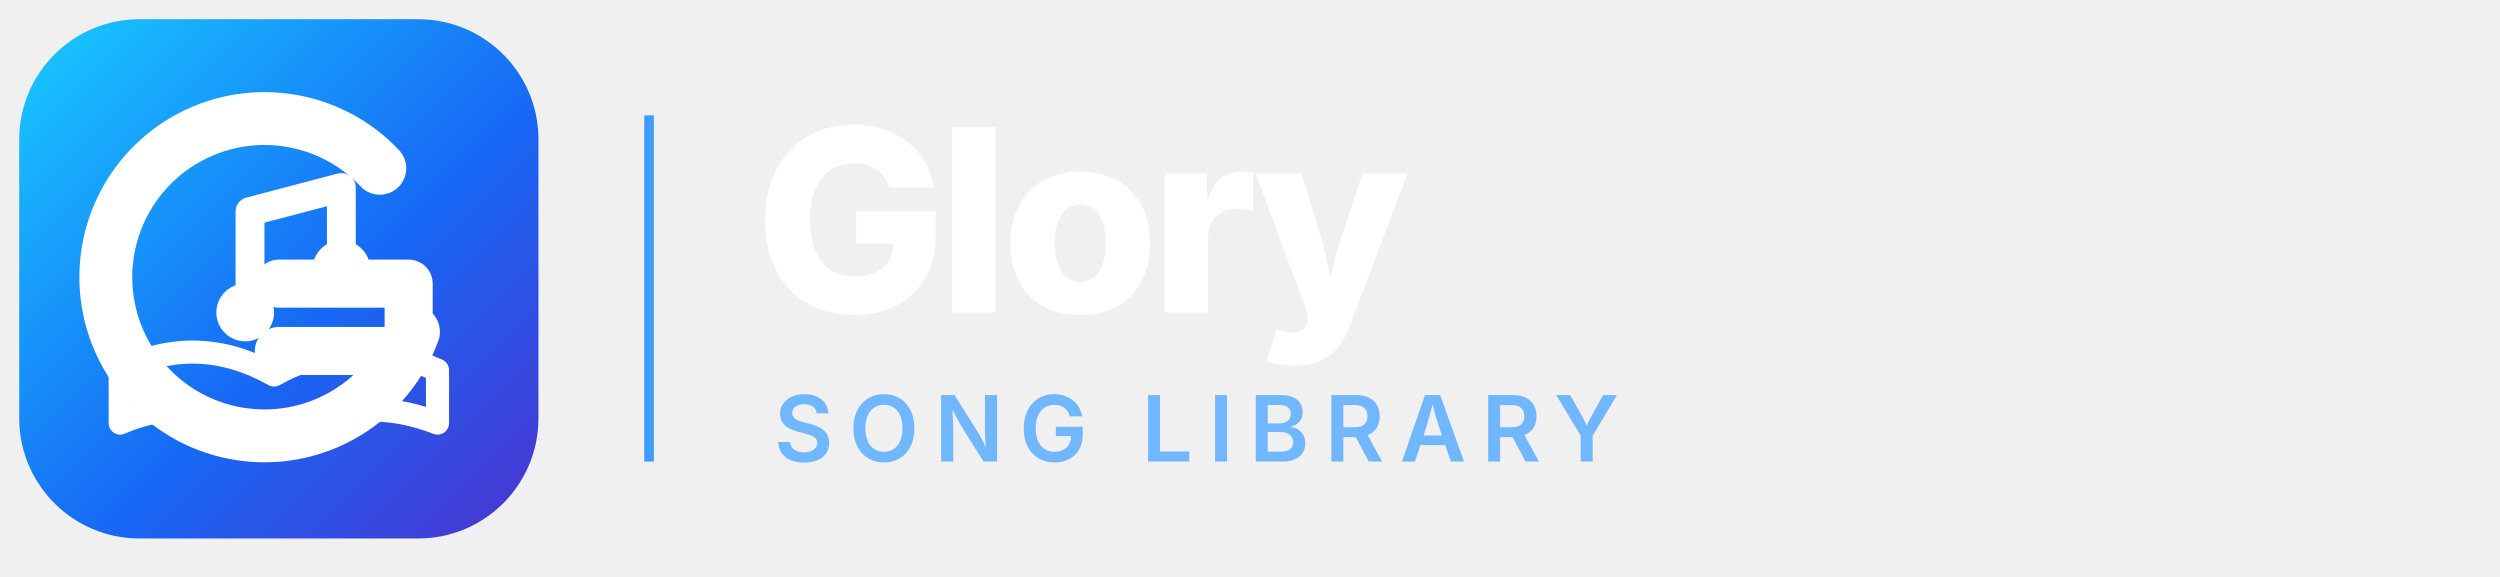
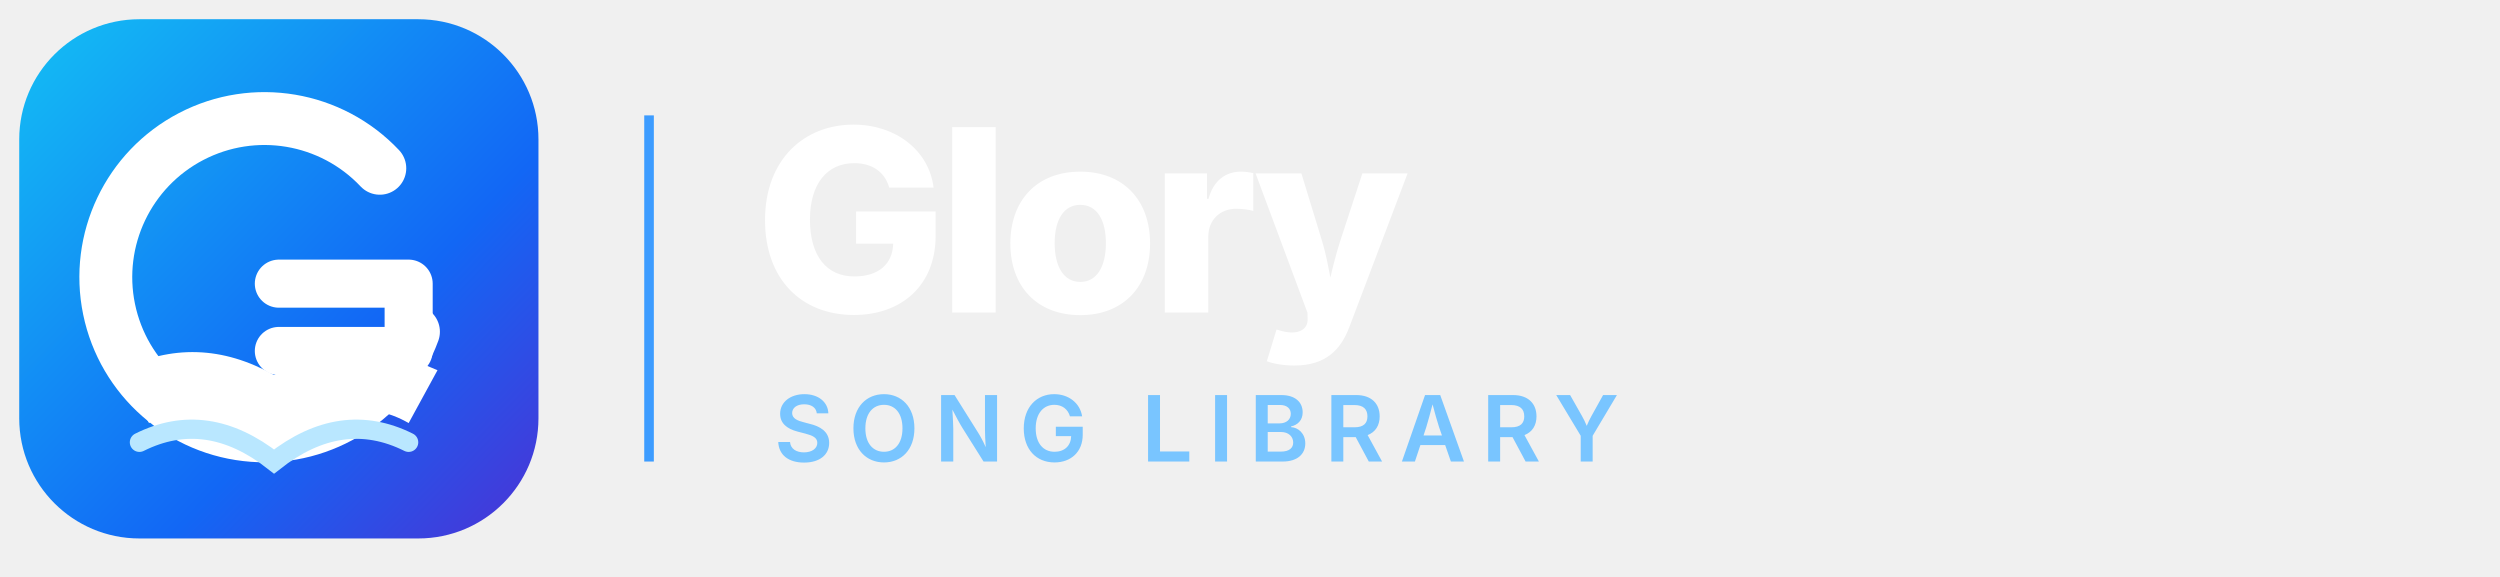
<svg xmlns="http://www.w3.org/2000/svg" viewBox="0 0 520 120">
  <defs>
-     <linearGradient id="brand" x1="8" y1="8" x2="120" y2="120" gradientUnits="userSpaceOnUse">
-       <stop stop-color="#18C5FF" />
-       <stop offset=".52" stop-color="#1768F5" />
-       <stop offset="1" stop-color="#5529C8" />
+     <linearGradient id="bg" x1="8" y1="10" x2="120" y2="118" gradientUnits="userSpaceOnUse">
+       <stop stop-color="#13B9F4" />
+       <stop offset=".58" stop-color="#1267F5" />
+       <stop offset="1" stop-color="#5628CF" />
    </linearGradient>
  </defs>
-   <rect x="4" y="4" width="108" height="108" rx="25" fill="url(#brand)" />
-   <path d="M79 35a33 33 0 1 0 7 34" fill="none" stroke="#fff" stroke-width="11" stroke-linecap="round" />
+   <rect x="4" y="4" width="108" height="108" rx="25" fill="url(#bg)" />
+   <path d="M79 35A33 33 0 1 0 86 69" fill="none" stroke="#fff" stroke-width="11" stroke-linecap="round" />
  <path d="M58 59h27v14H58" fill="none" stroke="#fff" stroke-width="10" stroke-linecap="round" stroke-linejoin="round" />
-   <path d="M25 77Q41 69 57 78Q73 69 91 77V88Q73 81 57 92Q41 81 25 88Z" fill="none" stroke="#fff" stroke-width="4.8" stroke-linecap="round" stroke-linejoin="round" />
-   <path d="M52 44v21m0-21 19-5v17" fill="none" stroke="#fff" stroke-width="6" stroke-linecap="round" stroke-linejoin="round" />
-   <circle cx="51" cy="65" r="6" fill="#fff" />
-   <circle cx="71" cy="56" r="6" fill="#fff" />
+   <path d="M25 77Q41 69 57 78Q73 69 91 77L85 88Q73 81 57 92Q41 81 31 88Z" fill="#fff" />
+   <path d="M29 92Q43 85 57 96Q71 85 85 92" fill="none" stroke="#B9E7FF" stroke-width="4" stroke-linecap="round" />
  <path d="M135 24V96" stroke="#3D9CFF" stroke-width="2" />
  <text x="157" y="65" font-family="Inter,Arial,sans-serif" font-size="53" font-weight="800" letter-spacing="-1.8" fill="#FFFFFF">Glory</text>
-   <text x="161" y="96" font-family="Inter,Arial,sans-serif" font-size="19" font-weight="600" letter-spacing="3.2" fill="#70B7FF">SONG LIBRARY</text>
+   <text x="161" y="96" font-family="Inter,Arial,sans-serif" font-size="19" font-weight="600" letter-spacing="3.2" fill="#79C5FF">SONG LIBRARY</text>
</svg>
